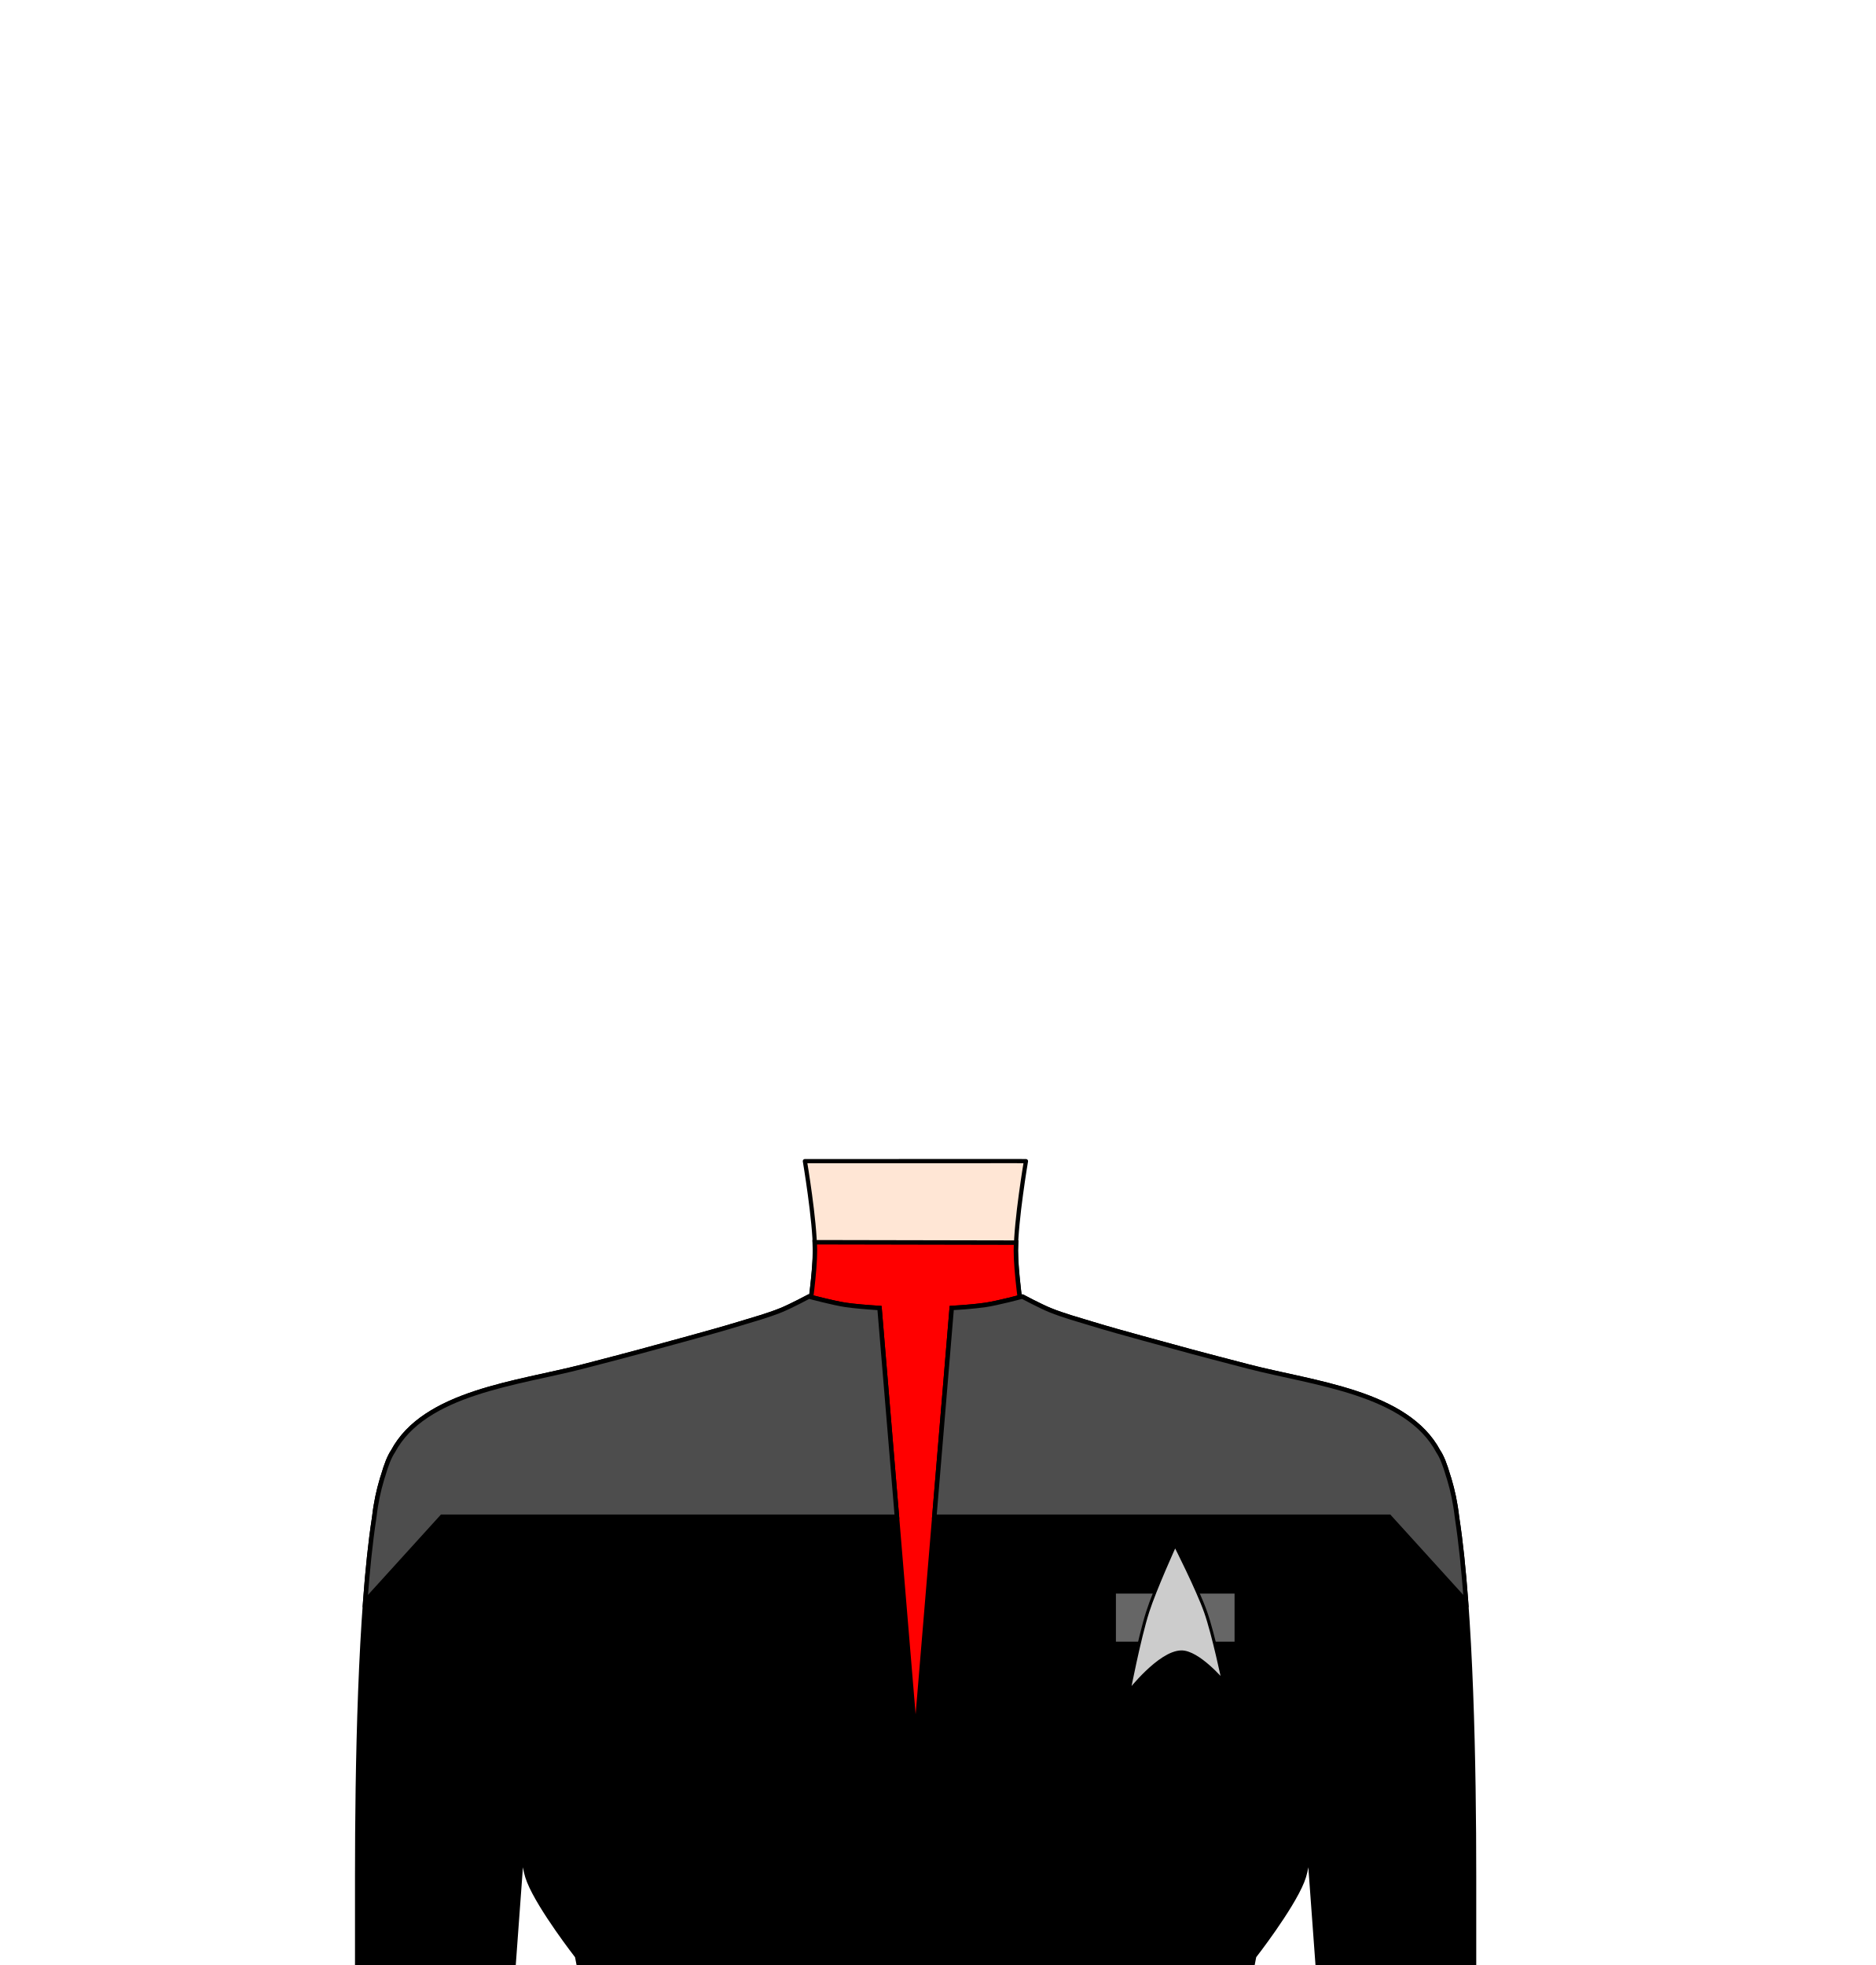
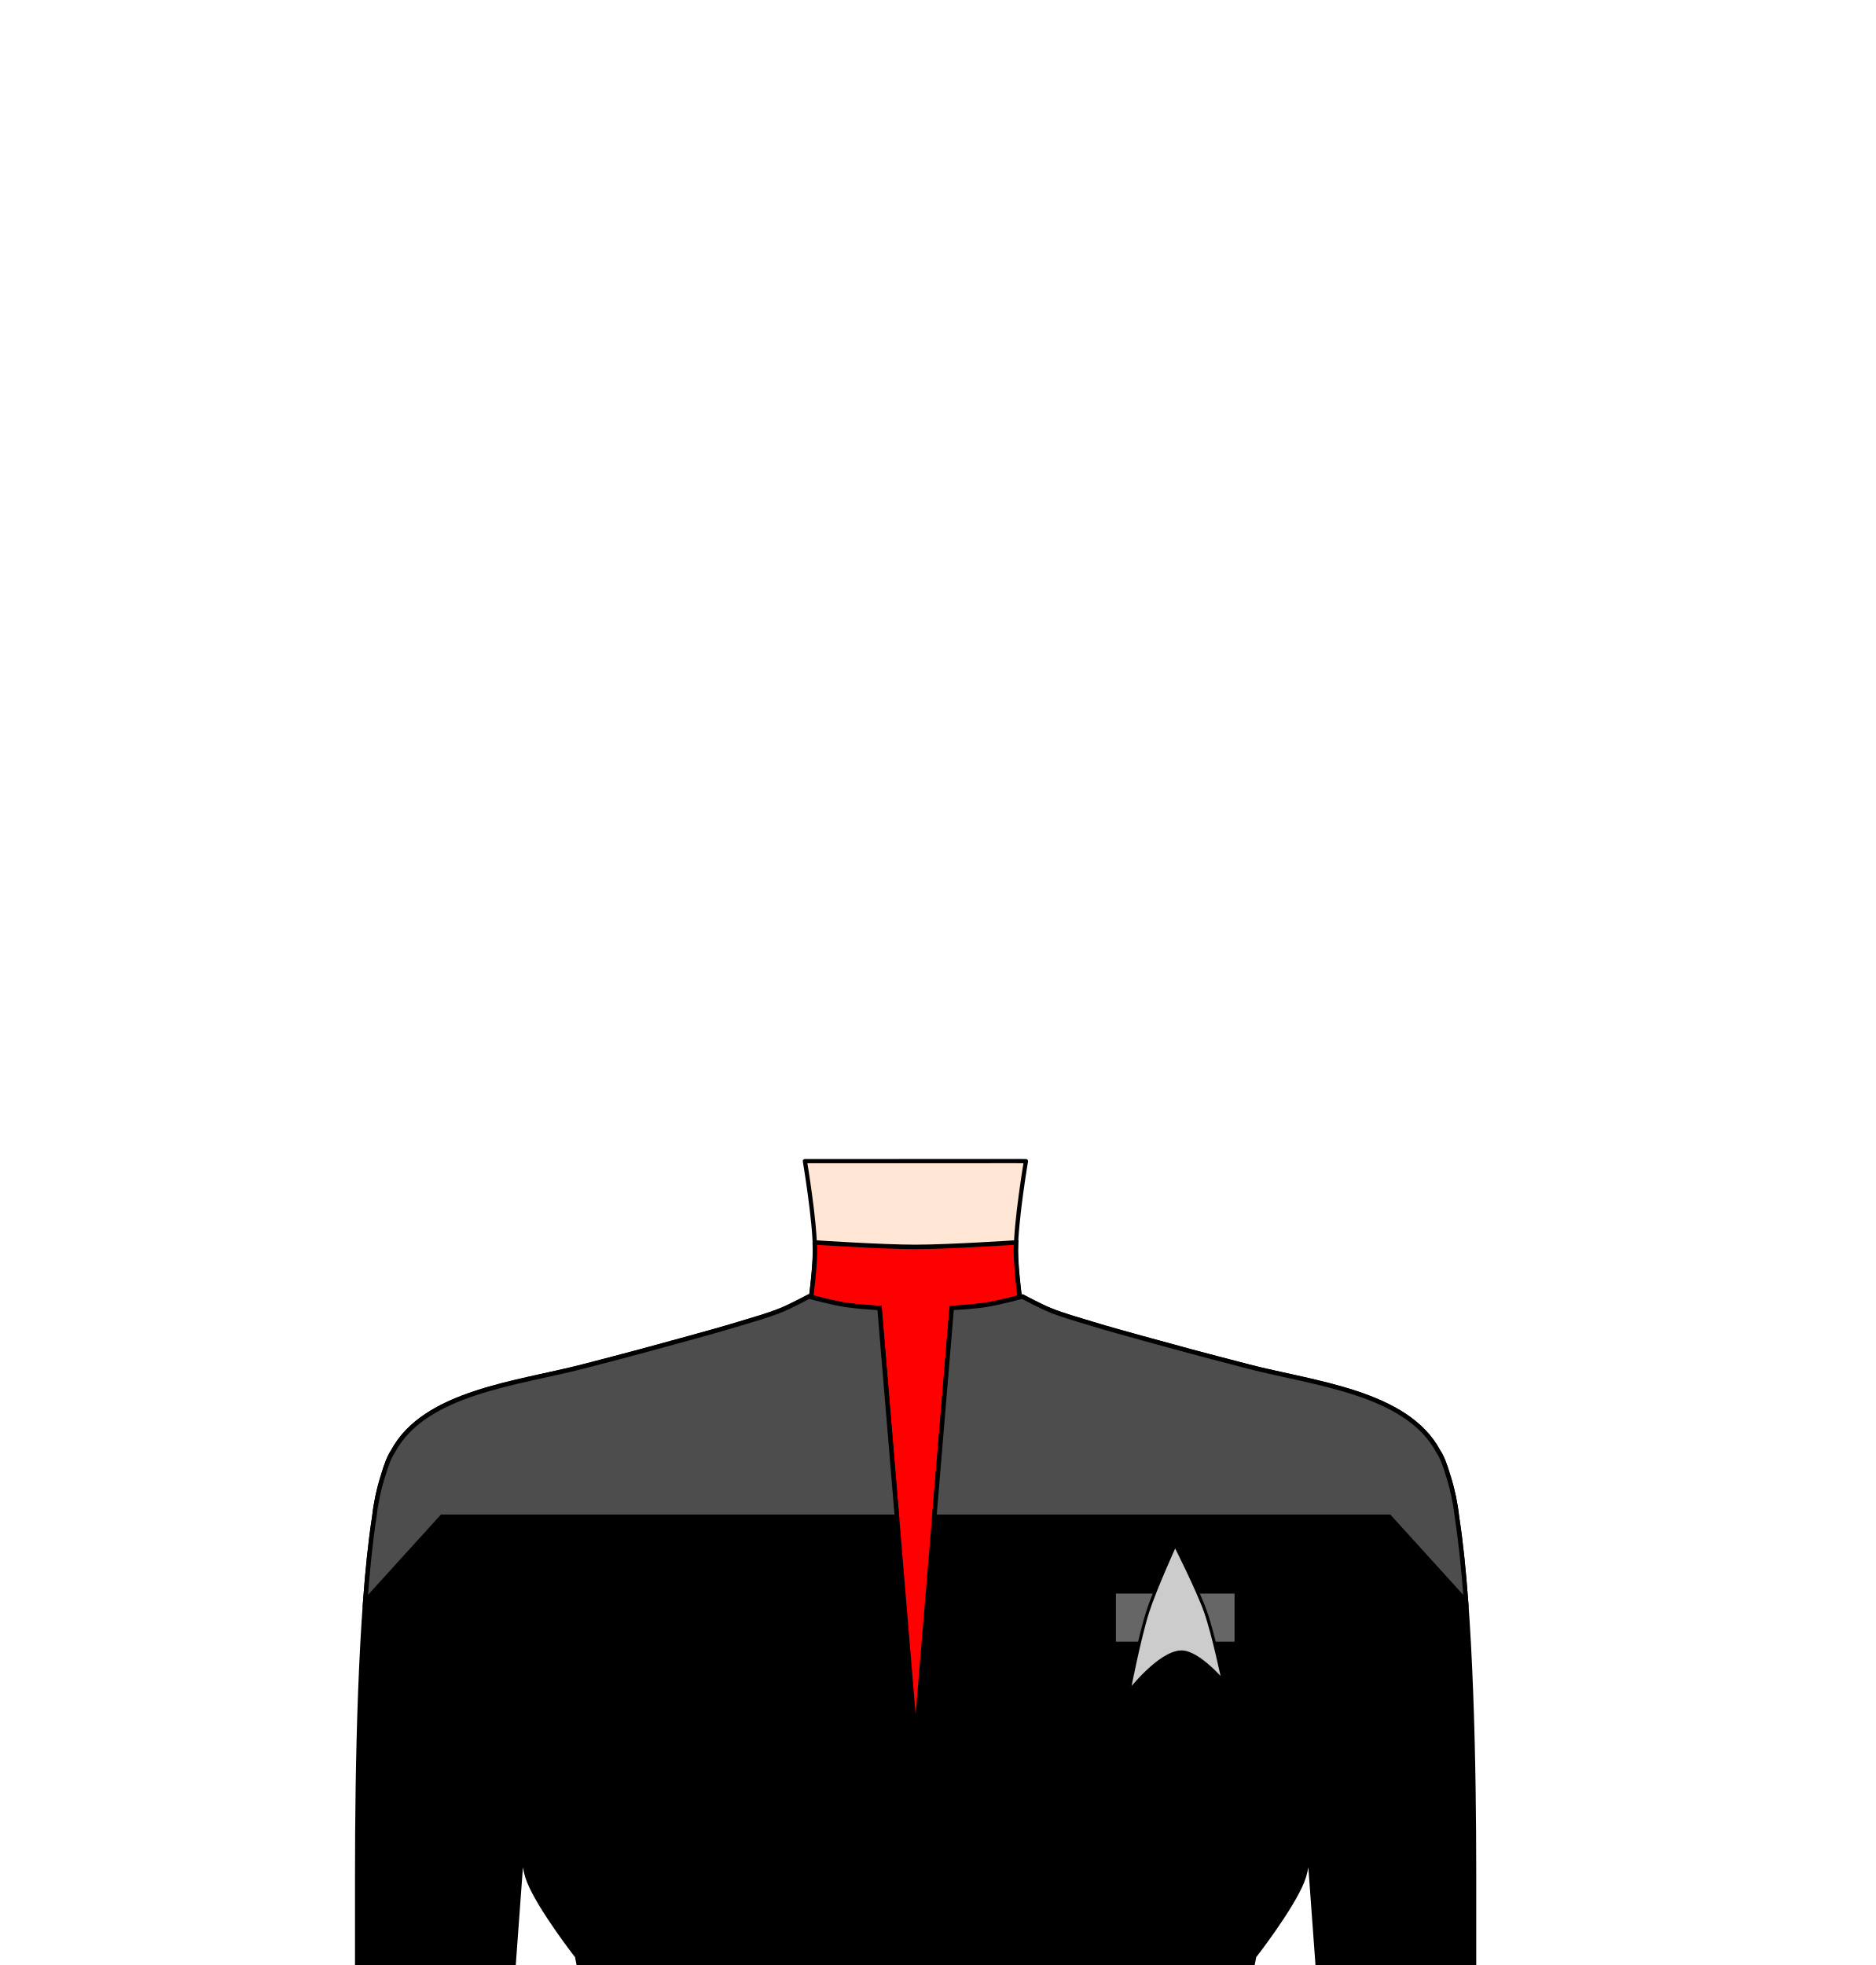
<svg xmlns="http://www.w3.org/2000/svg" width="840" height="880" viewBox="0 0 222.25 232.833" version="1.1" id="mySVG" xml:space="preserve">
  <defs id="defs2" />
  <g id="layer1">
    <path id="neck" style="fill:#ffe6d5;stroke:#000000;stroke-width:0.5;stroke-linecap:round;stroke-linejoin:round" d="m 95.382,158.75 c 0,0 1.191,-7.033 1.191,-10.583 0,-3.55 -1.191,-10.583 -1.191,-10.583 h 1.191 l 23.812,-0.007 1.191,0.007 c 0,0 -1.191,7.033 -1.191,10.583 0,3.55 1.191,10.583 1.191,10.583" />
-     <path id="uniform_left" style="fill:#ff0000;stroke:#000000;stroke-width:0.529;stroke-linecap:butt;stroke-linejoin:miter;stroke-dasharray:none;stroke-opacity:1" d="m 96.547,147.194 c 0.015,0.342 0.026,0.673 0.026,0.973 0,2.539 -0.605,6.825 -0.952,9.08 l -3.801,-0.007 -0.317,54.535 34.266,0.76 -1.204,-55.231 -3.22,-0.006 c -0.346,-2.241 -0.959,-6.573 -0.959,-9.13 0,-0.286 0.01,-0.601 0.024,-0.927 z" />
+     <path id="uniform_left" style="fill:#ff0000;stroke:#000000;stroke-width:0.529;stroke-linecap:butt;stroke-linejoin:miter;stroke-dasharray:none;stroke-opacity:1" d="m 96.547,147.217 c 0.015,0.342 0.026,0.65 0.026,0.949 0,2.539 -0.605,6.825 -0.952,9.08 l -3.801,-0.007 -0.317,54.535 34.266,0.76 -1.204,-55.231 -3.22,-0.006 c -0.346,-2.241 -0.959,-6.573 -0.959,-9.13 0,-0.286 0.01,-0.624 0.024,-0.95 0,0 -7.95,0.529 -11.932,0.529 -3.981,0 -11.932,-0.529 -11.932,-0.529 z" />
    <path id="path5" style="display:inline;fill:#000000;stroke:#000000;stroke-width:0.529;stroke-linecap:round;stroke-linejoin:miter;stroke-dasharray:none;stroke-opacity:1" d="m 95.864,153.627 c 0,0 -2.16,1.15 -3.292,1.609 -1.614,0.654 -3.302,1.111 -4.968,1.621 -1.956,0.598 -3.928,1.14 -5.899,1.685 -4.207,1.163 -7.118,1.952 -12.649,3.383 -7.696,1.994 -18.746,3.041 -22.49,10.054 -0.428,0.625 -0.803,1.622 -1.15,2.811 -0.054,0.165 -0.105,0.319 -0.158,0.493 -3.59e-4,0.001 -7.43e-4,0.002 -10e-4,0.004 -0.004,0.013 -0.007,0.028 -0.01,0.041 -0.373,1.247 -0.7,2.714 -0.889,4.37 -6e-5,5.3e-4 6.1e-5,10e-4 0,0.002 -0.001,0.009 -0.003,0.018 -0.005,0.027 -0.006,0.05 -0.017,0.091 -0.022,0.141 -0.001,0.013 -0.003,0.039 -0.004,0.052 -1.51e-4,0.001 -3.66e-4,0.004 -5.17e-4,0.006 -1.679,10.947 -1.994,29.679 -1.994,42.324 v 10.583 h 18.521 l 1.453,-19.818 c 0.22,3.366 -0.867,6.795 0.397,9.922 1.315,3.255 5.689,8.864 5.689,8.864 l 0.199,1.032 h 14.752 25.135 0.048 25.136 14.752 l 0.199,-1.032 c 0,0 4.373,-5.609 5.689,-8.864 1.264,-3.127 0.176,-6.556 0.397,-9.922 l 1.453,19.818 h 18.521 v -10.583 c 0,-12.645 -0.315,-31.377 -1.994,-42.324 -1.5e-4,-0.002 -3.6e-4,-0.005 -5.1e-4,-0.006 -10e-4,-0.013 -0.003,-0.039 -0.004,-0.052 -0.005,-0.05 -0.016,-0.091 -0.022,-0.141 -0.002,-0.009 -0.004,-0.018 -0.005,-0.027 -7e-5,-0.001 6e-5,-0.002 0,-0.002 -0.189,-1.656 -0.516,-3.123 -0.889,-4.37 -0.003,-0.013 -0.006,-0.028 -0.01,-0.041 -3.2e-4,-0.002 -7e-4,-0.003 -10e-4,-0.004 -0.052,-0.174 -0.104,-0.328 -0.158,-0.493 -0.347,-1.189 -0.722,-2.186 -1.15,-2.811 -3.744,-7.013 -14.794,-8.06 -22.49,-10.054 -5.531,-1.431 -8.443,-2.22 -12.649,-3.383 -1.971,-0.545 -3.944,-1.087 -5.899,-1.685 -1.666,-0.509 -3.353,-0.967 -4.968,-1.621 -1.132,-0.459 -3.292,-1.609 -3.292,-1.609 0,0 -2.872,0.771 -4.34,0.989 -1.083,0.161 -2.582,0.278 -4.022,0.372 l -4.277,51.322 -4.277,-51.322 c -1.44,-0.094 -2.939,-0.211 -4.021,-0.372 -1.468,-0.218 -4.34,-0.989 -4.34,-0.989 z" />
    <rect style="opacity:0.993;fill:#666666;stroke:none;stroke-width:0.529;stroke-dasharray:none" id="rect1" width="14.06" height="5.7" x="132.238" y="188.823" />
    <path style="display:inline;fill:#cccccc;stroke:#000000;stroke-width:0.362px;stroke-linecap:butt;stroke-linejoin:miter;stroke-opacity:1" d="m 135.99,191.029 c -0.983,3.073 -2.216,9.421 -2.216,9.421 0,0 3.606,-4.657 6.201,-4.711 2.022,-0.042 4.98,3.468 4.98,3.468 0,0 -1.148,-5.525 -2.081,-8.179 -0.968,-2.754 -3.624,-7.972 -3.624,-7.972 0,0 -2.386,5.237 -3.261,7.972 z" id="path7252" />
    <path id="path10" style="display:inline;fill:#4d4d4d;stroke:#000000;stroke-width:0.529;stroke-linecap:round;stroke-linejoin:miter;stroke-dasharray:none;stroke-opacity:1" d="m 95.864,153.627 c 0,0 -2.16,1.15 -3.292,1.609 -1.614,0.654 -3.302,1.111 -4.968,1.621 -1.956,0.598 -3.928,1.14 -5.899,1.685 -4.207,1.163 -7.118,1.952 -12.649,3.383 -7.696,1.994 -18.746,3.041 -22.49,10.054 -0.428,0.625 -0.803,1.622 -1.15,2.811 -0.054,0.165 -0.105,0.319 -0.158,0.493 -3.59e-4,0.001 -7.43e-4,0.002 -10e-4,0.004 -0.004,0.013 -0.007,0.028 -0.01,0.041 -0.373,1.247 -0.7,2.714 -0.889,4.37 -6e-5,5.3e-4 6.1e-5,10e-4 0,0.002 -0.001,0.009 -0.003,0.018 -0.005,0.027 -0.006,0.05 -0.017,0.091 -0.022,0.141 -0.001,0.013 -0.003,0.039 -0.004,0.052 -1.51e-4,0.001 -3.66e-4,0.004 -5.17e-4,0.006 -0.434,2.826 -0.773,6.181 -1.043,9.806 l 9.09,-10.014 h 53.913 l -2.061,-24.73 c -1.44,-0.094 -2.939,-0.211 -4.021,-0.372 -1.468,-0.218 -4.34,-0.989 -4.34,-0.989 z m 25.278,0 c 0,0 -2.872,0.771 -4.34,0.989 -0.685,0.102 -1.544,0.19 -2.447,0.265 -0.543,0.045 -1.027,0.064 -1.574,0.099 l -2.062,24.738 h 53.913 l 9.09,10.014 c -0.27,-3.625 -0.609,-6.98 -1.043,-9.806 -1.5e-4,-0.002 -3.6e-4,-0.005 -5.1e-4,-0.006 -10e-4,-0.013 -0.003,-0.039 -0.004,-0.052 -0.005,-0.05 -0.016,-0.091 -0.022,-0.141 -0.002,-0.009 -0.004,-0.018 -0.005,-0.027 -7e-5,-0.001 6e-5,-0.002 0,-0.002 -0.189,-1.656 -0.516,-3.123 -0.889,-4.37 -0.003,-0.013 -0.006,-0.028 -0.01,-0.041 -3.2e-4,-0.002 -7e-4,-0.003 -0.001,-0.004 -0.052,-0.174 -0.104,-0.328 -0.158,-0.493 -0.347,-1.189 -0.722,-2.186 -1.15,-2.811 -3.744,-7.013 -14.794,-8.06 -22.49,-10.054 -5.531,-1.431 -8.443,-2.22 -12.649,-3.383 -1.971,-0.545 -3.944,-1.087 -5.899,-1.685 -1.666,-0.509 -3.353,-0.967 -4.968,-1.621 -0.566,-0.229 -1.389,-0.631 -2.07,-0.976 -0.681,-0.345 -1.222,-0.633 -1.222,-0.633 z" />
  </g>
</svg>
